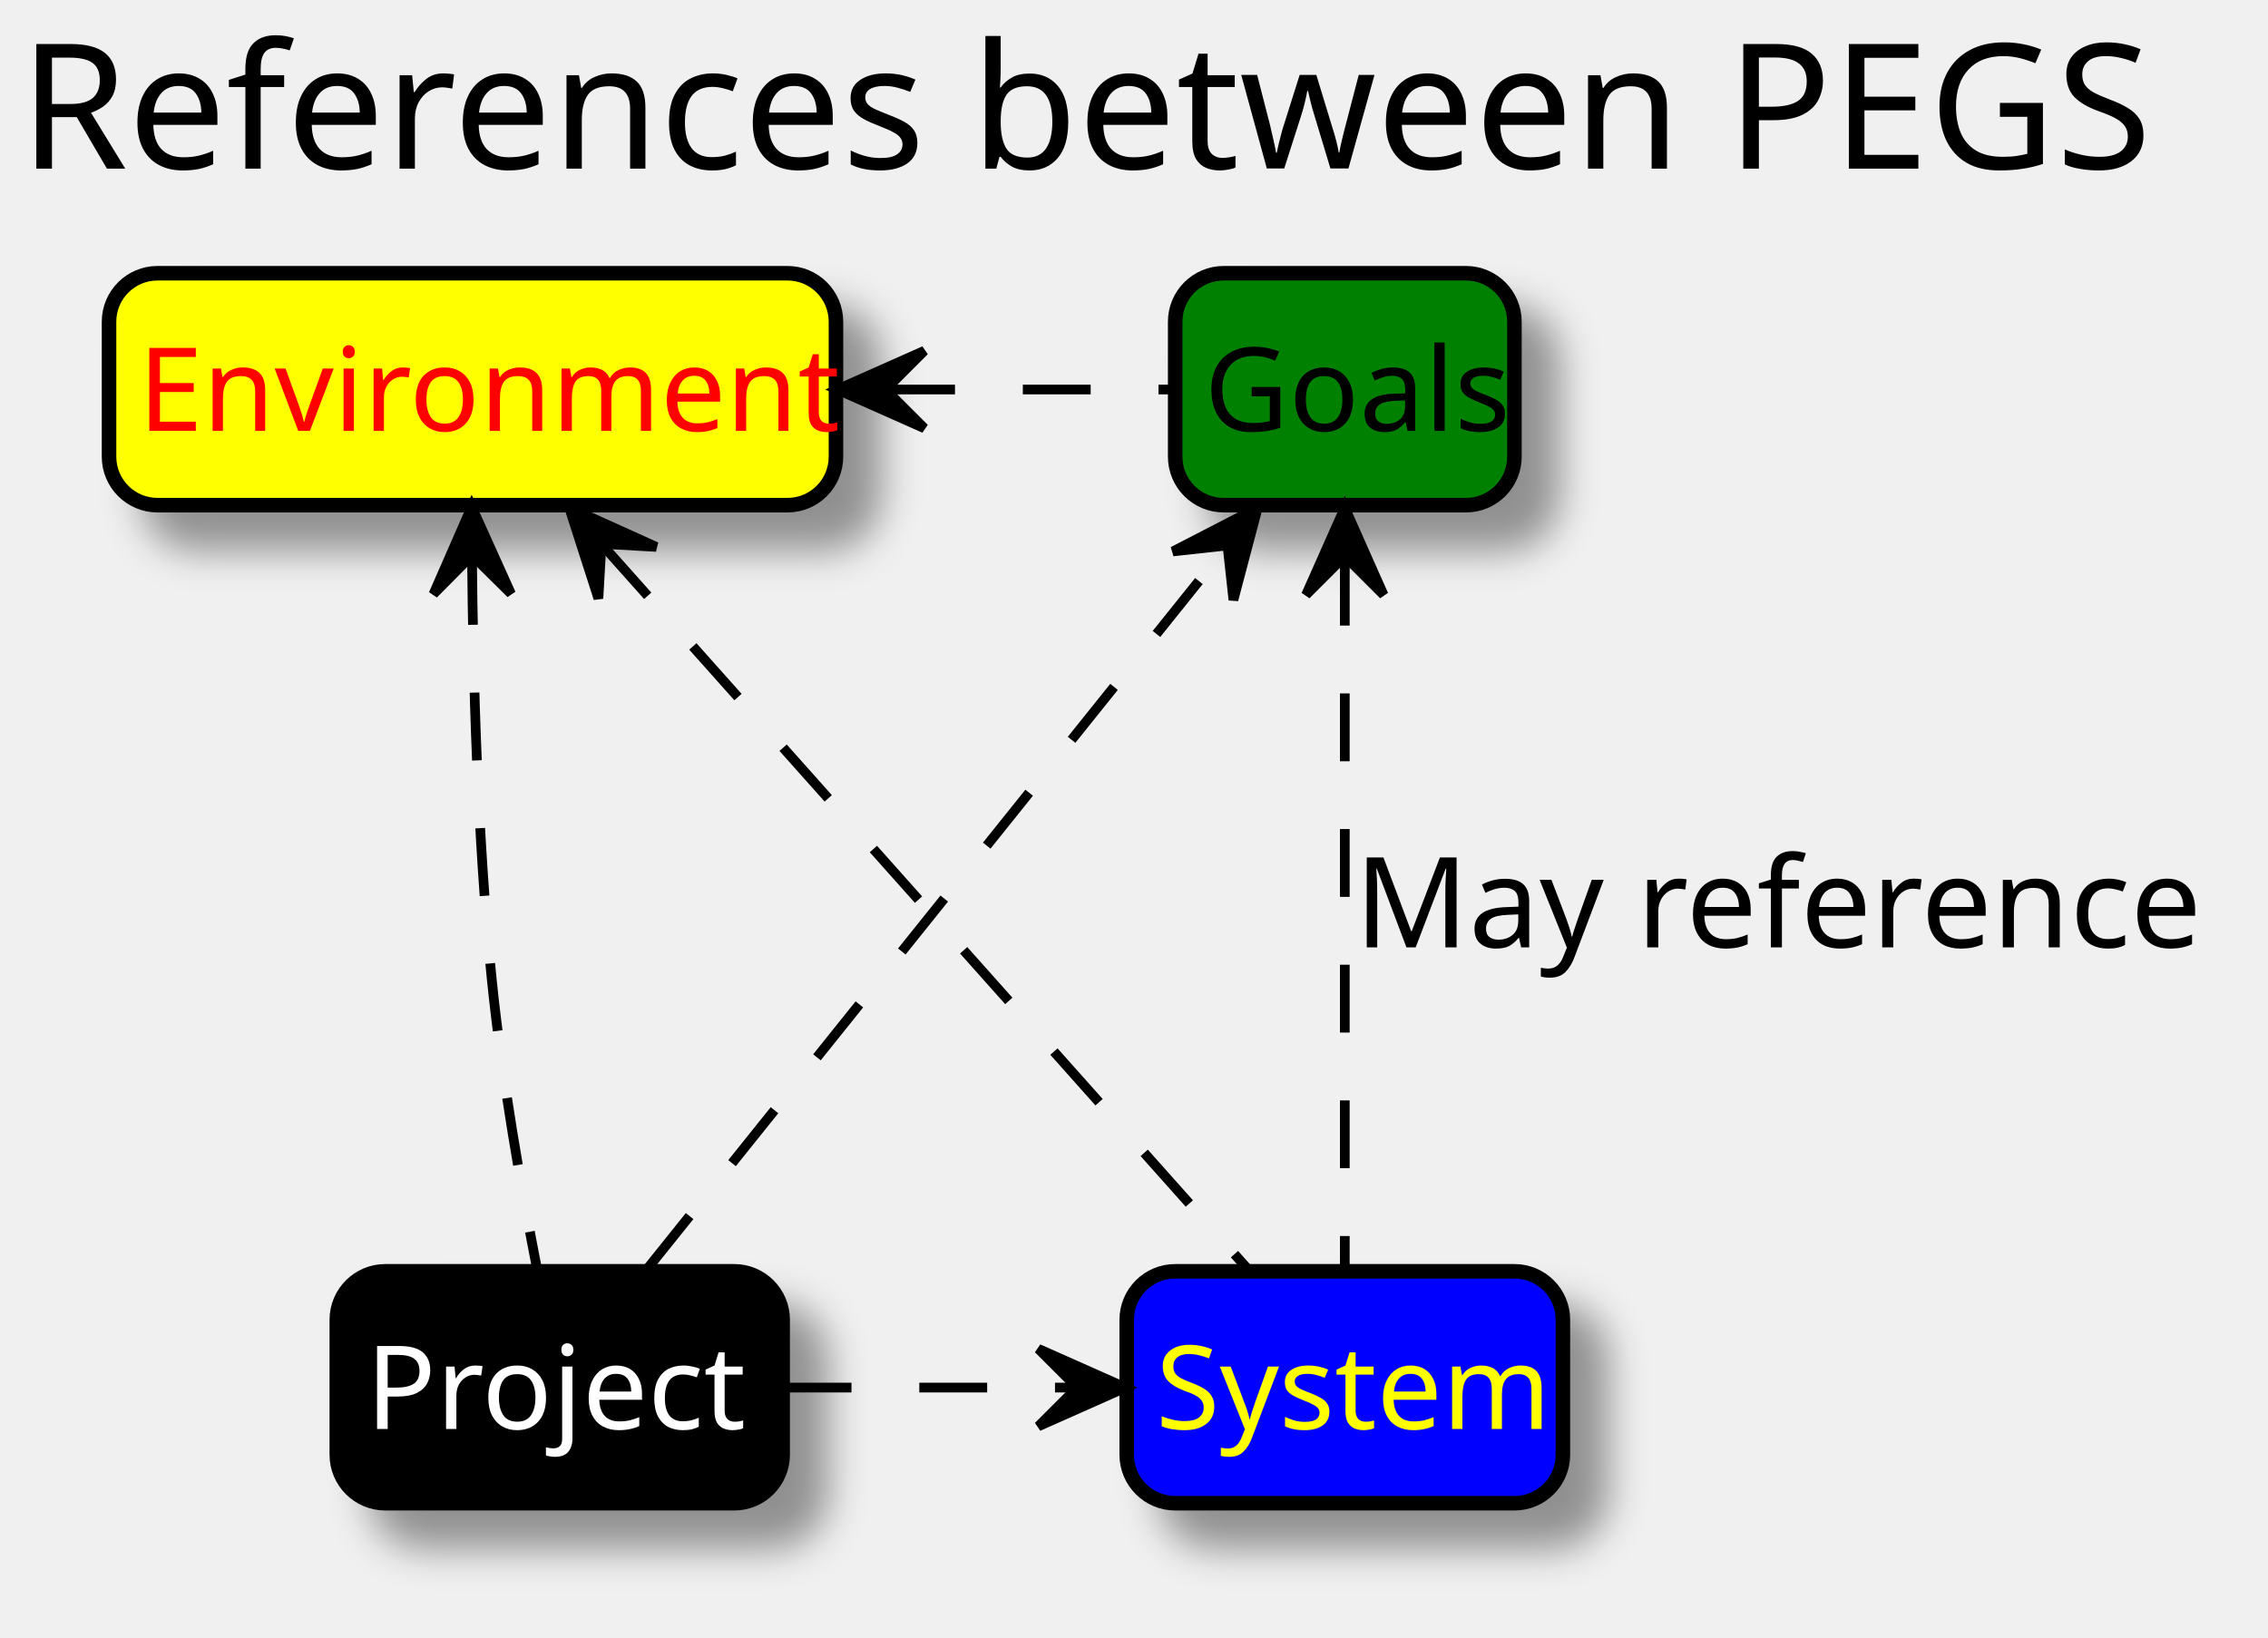
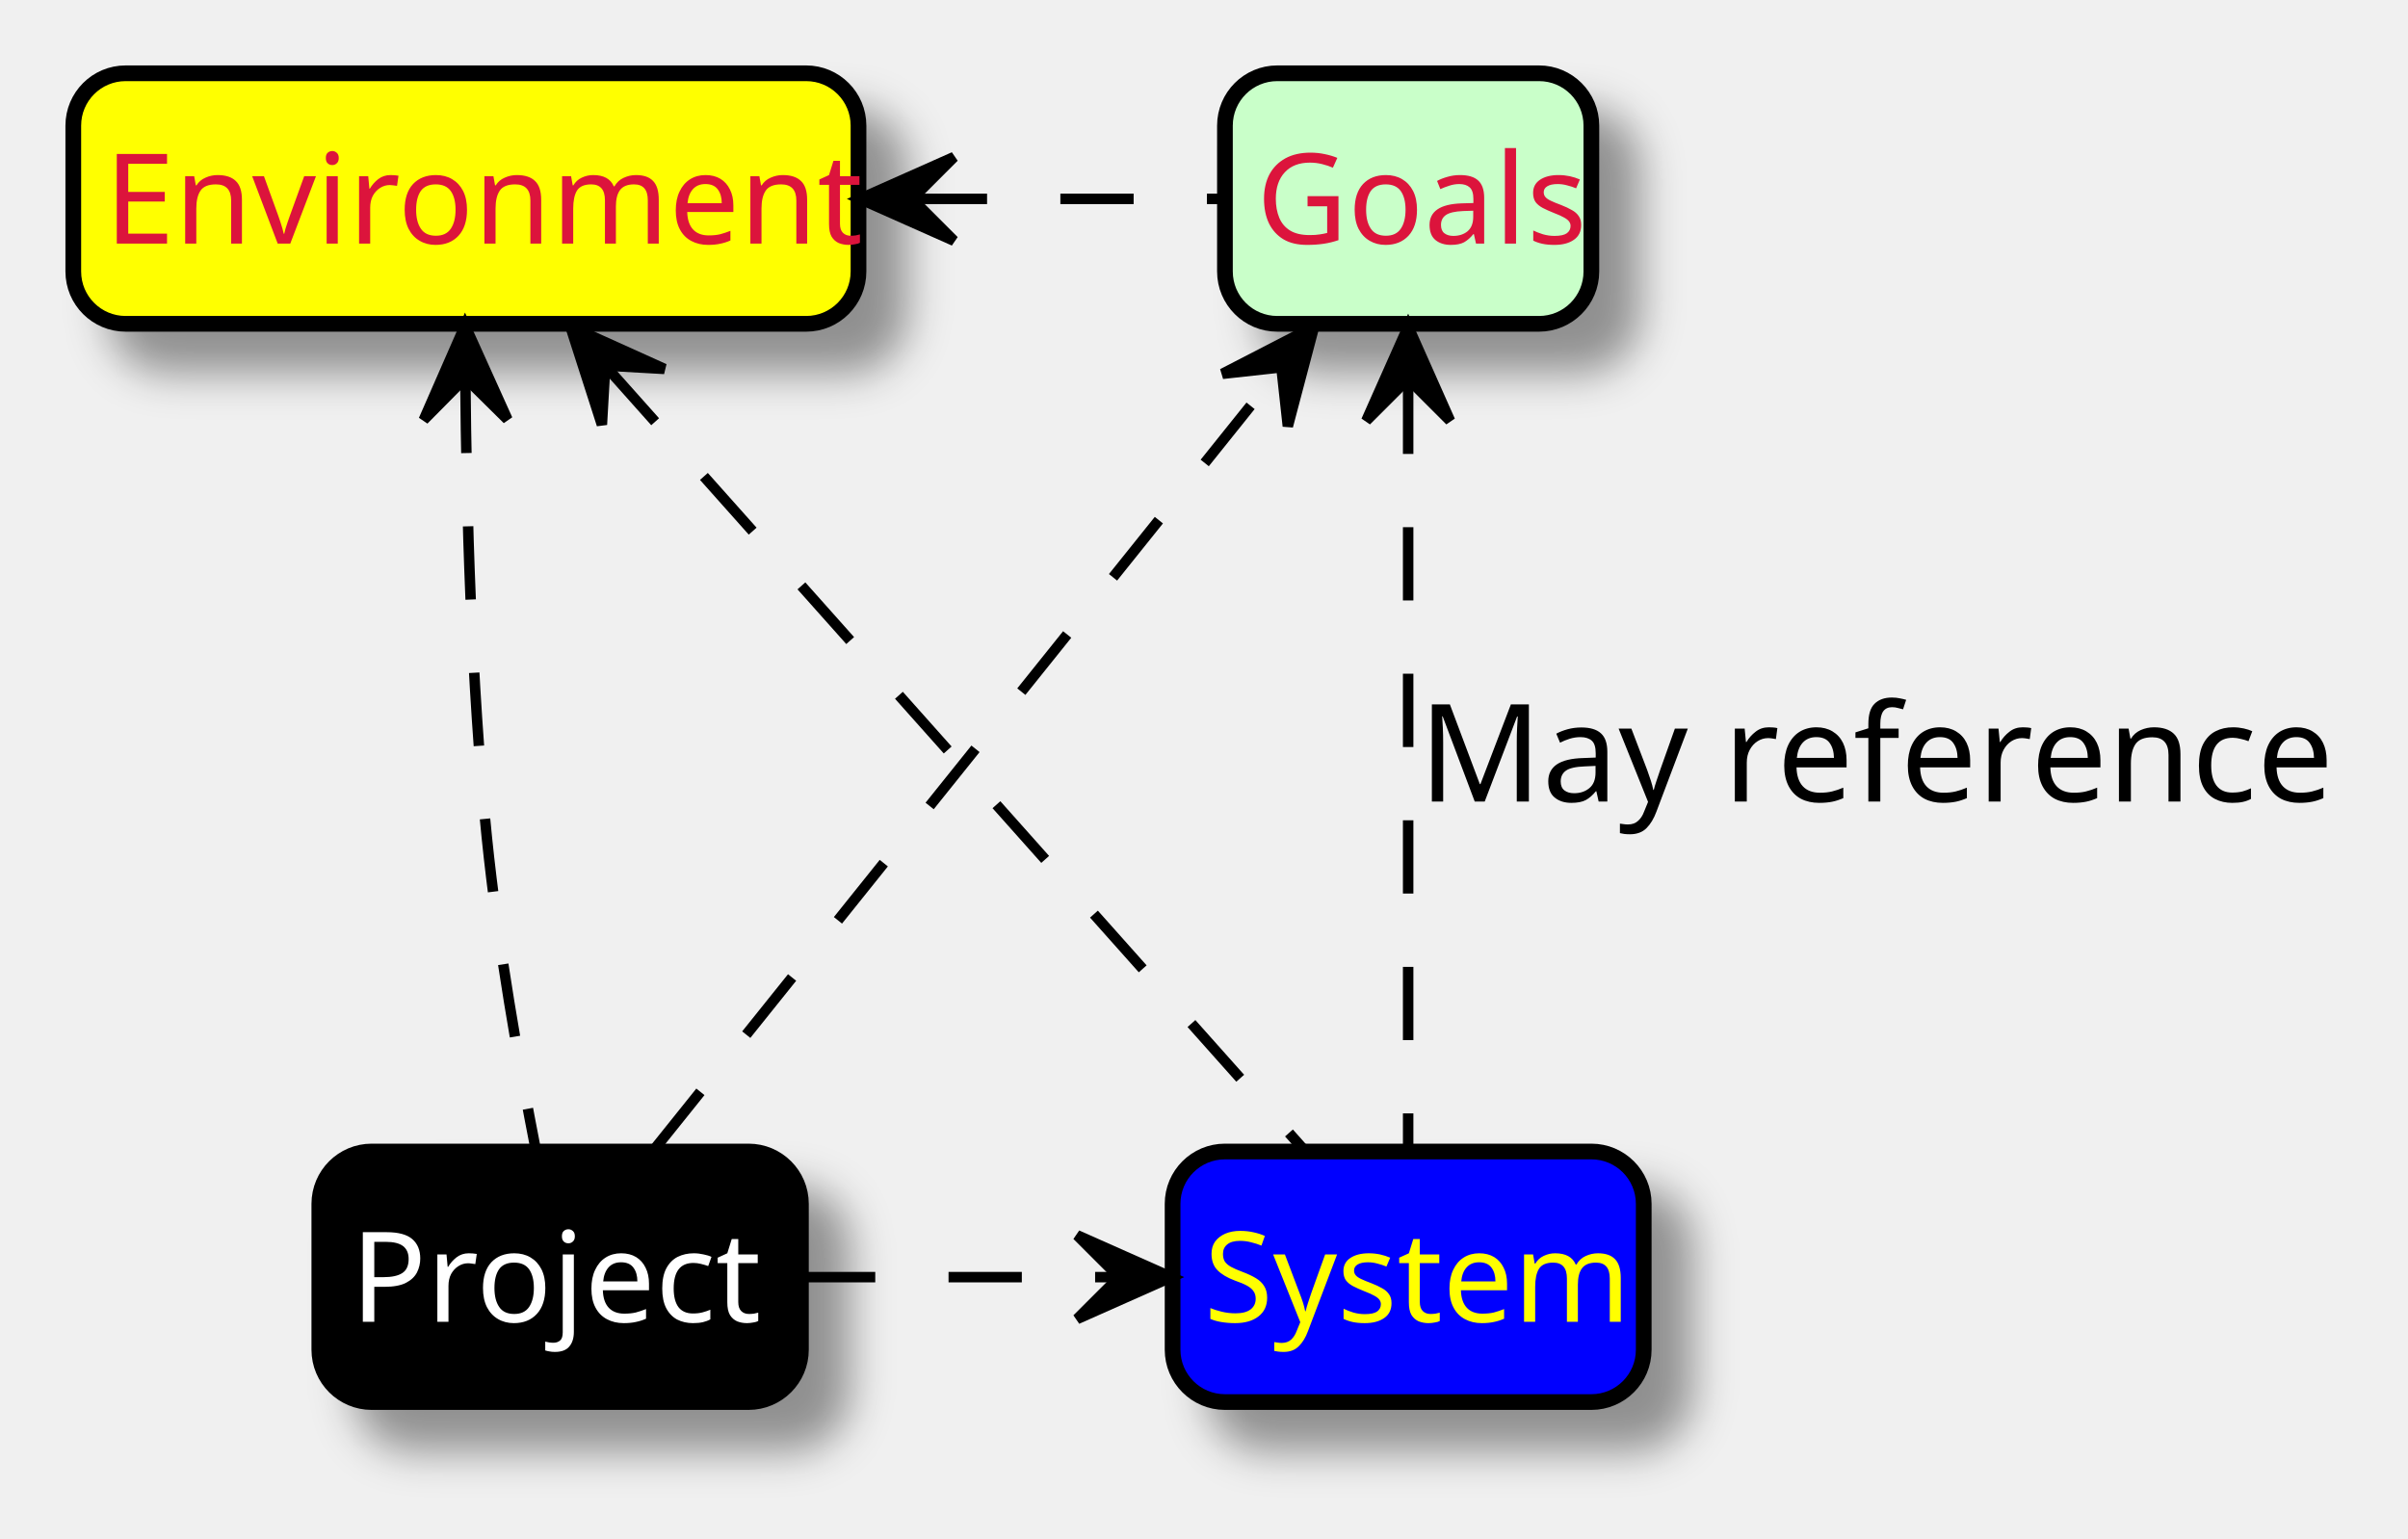
- <svg xmlns="http://www.w3.org/2000/svg" contentScriptType="application/ecmascript" contentStyleType="text/css" height="169px" preserveAspectRatio="none" style="width:234px;height:169px;" version="1.1" viewBox="0 0 234 169" width="234px" zoomAndPan="magnify">
+ <svg xmlns="http://www.w3.org/2000/svg" contentScriptType="application/ecmascript" contentStyleType="text/css" height="147px" preserveAspectRatio="none" style="width:230px;height:147px;" version="1.1" viewBox="0 0 230 147" width="230px" zoomAndPan="magnify">
  <defs>
-     <filter height="300%" id="f1g4pdsifi0ccv" width="300%" x="-1" y="-1">
+     <filter height="300%" id="fgjojyp803vai" width="300%" x="-1" y="-1">
      <feGaussianBlur result="blurOut" stdDeviation="2.0" />
      <feColorMatrix in="blurOut" result="blurOut2" type="matrix" values="0 0 0 0 0 0 0 0 0 0 0 0 0 0 0 0 0 0 .4 0" />
      <feOffset dx="4.0" dy="4.0" in="blurOut2" result="blurOut3" />
      <feBlend in="SourceGraphic" in2="blurOut3" mode="normal" />
    </filter>
  </defs>
  <g>
-     <text fill="#000000" font-family="sans-serif" font-size="18" lengthAdjust="spacingAndGlyphs" textLength="222" x="2" y="17.402">References between PEGS</text>
-     <rect codeLine="22" fill="#FFFF00" filter="url(#f1g4pdsifi0ccv)" height="23.934" id="E" rx="5" ry="5" style="stroke:#000000;stroke-width:1.5;" width="75" x="11.25" y="28.199" />
-     <text fill="#FF0000" font-family="TrebuchetMS" font-size="12" lengthAdjust="spacingAndGlyphs" textLength="69" x="14.25" y="44.467">Environment</text>
-     <rect codeLine="23" fill="#008000" filter="url(#f1g4pdsifi0ccv)" height="23.934" id="G" rx="5" ry="5" style="stroke:#000000;stroke-width:1.5;" width="35" x="121.25" y="28.199" />
-     <text fill="#000000" font-family="TrebuchetMS" font-size="12" lengthAdjust="spacingAndGlyphs" textLength="29" x="124.25" y="44.467">Goals</text>
-     <rect codeLine="25" fill="#000000" filter="url(#f1g4pdsifi0ccv)" height="23.934" id="P" rx="5" ry="5" style="stroke:#000000;stroke-width:1.5;" width="46" x="34.75" y="131.199" />
-     <text fill="#FFFFFF" font-family="TrebuchetMS" font-size="12" lengthAdjust="spacingAndGlyphs" textLength="40" x="37.75" y="147.467">Project</text>
-     <rect codeLine="26" fill="#0000FF" filter="url(#f1g4pdsifi0ccv)" height="23.934" id="S" rx="5" ry="5" style="stroke:#000000;stroke-width:1.5;" width="45" x="116.25" y="131.199" />
-     <text fill="#FFFF00" font-family="TrebuchetMS" font-size="12" lengthAdjust="spacingAndGlyphs" textLength="39" x="119.25" y="147.467">System</text>
-     <path codeLine="28" d="M48.7,57.479 C48.8,69.569 49.25,86.449 50.75,101.199 C51.79,111.399 53.83,122.899 55.44,131.119 " fill="none" id="E-backto-P" style="stroke:#000000;stroke-width:1.0;stroke-dasharray:7.0,7.0;" />
-     <polygon fill="#000000" points="48.67,52.289,44.721,61.312,48.699,57.289,52.721,61.266,48.67,52.289" style="stroke:#000000;stroke-width:1.0;" />
-     <path codeLine="29" d="M91.53,40.199 C101.4,40.199 111.28,40.199 121.15,40.199 " fill="none" id="E-backto-G" style="stroke:#000000;stroke-width:1.0;stroke-dasharray:7.0,7.0;" />
-     <polygon fill="#000000" points="86.37,40.199,95.37,44.199,91.37,40.199,95.37,36.199,86.37,40.199" style="stroke:#000000;stroke-width:1.0;" />
-     <path codeLine="30" d="M80.85,143.199 C90.86,143.199 100.88,143.199 110.89,143.199 " fill="none" id="P-to-S" style="stroke:#000000;stroke-width:1.0;stroke-dasharray:7.0,7.0;" />
-     <polygon fill="#000000" points="116.13,143.199,107.13,139.199,111.13,143.199,107.13,147.199,116.13,143.199" style="stroke:#000000;stroke-width:1.0;" />
-     <path codeLine="31" d="M66.77,130.959 C81.33,112.799 110.05,76.989 126.46,56.519 " fill="none" id="P-to-G" style="stroke:#000000;stroke-width:1.0;stroke-dasharray:7.0,7.0;" />
-     <polygon fill="#000000" points="129.77,52.389,121.018,56.907,126.641,56.289,127.258,61.913,129.77,52.389" style="stroke:#000000;stroke-width:1.0;" />
-     <path codeLine="32" d="M62.17,56.259 C80.38,76.689 112.48,112.719 128.73,130.959 " fill="none" id="E-backto-S" style="stroke:#000000;stroke-width:1.0;stroke-dasharray:7.0,7.0;" />
-     <polygon fill="#000000" points="58.73,52.389,61.74,61.767,62.06,56.119,67.708,56.439,58.73,52.389" style="stroke:#000000;stroke-width:1.0;" />
-     <path codeLine="33" d="M138.75,57.559 C138.75,78.189 138.75,113.099 138.75,130.959 " fill="none" id="G-backto-S" style="stroke:#000000;stroke-width:1.0;stroke-dasharray:7.0,7.0;" />
-     <polygon fill="#000000" points="138.75,52.389,134.75,61.389,138.75,57.389,142.75,61.389,138.75,52.389" style="stroke:#000000;stroke-width:1.0;" />
-     <text fill="#000000" font-family="sans-serif" font-size="13" lengthAdjust="spacingAndGlyphs" textLength="87" x="139.75" y="97.768">May reference</text>
+     <rect codeLine="18" fill="#FFFF00" filter="url(#fgjojyp803vai)" height="23.934" id="E" rx="5" ry="5" style="stroke: #000000; stroke-width: 1.5;" width="75" x="7" y="7" />
+     <text fill="#DC143C" font-family="TrebuchetMS" font-size="12" lengthAdjust="spacingAndGlyphs" textLength="69" x="10" y="23.268">Environment</text>
+     <rect codeLine="19" fill="#C9FFC9" filter="url(#fgjojyp803vai)" height="23.934" id="G" rx="5" ry="5" style="stroke: #000000; stroke-width: 1.5;" width="35" x="117" y="7" />
+     <text fill="#DC143C" font-family="TrebuchetMS" font-size="12" lengthAdjust="spacingAndGlyphs" textLength="29" x="120" y="23.268">Goals</text>
+     <rect codeLine="21" fill="#000000" filter="url(#fgjojyp803vai)" height="23.934" id="P" rx="5" ry="5" style="stroke: #000000; stroke-width: 1.5;" width="46" x="30.5" y="110" />
+     <text fill="#FFFFFF" font-family="TrebuchetMS" font-size="12" lengthAdjust="spacingAndGlyphs" textLength="40" x="33.5" y="126.268">Project</text>
+     <rect codeLine="22" fill="#0000FF" filter="url(#fgjojyp803vai)" height="23.934" id="S" rx="5" ry="5" style="stroke: #000000; stroke-width: 1.5;" width="45" x="112" y="110" />
+     <text fill="#FFFF00" font-family="TrebuchetMS" font-size="12" lengthAdjust="spacingAndGlyphs" textLength="39" x="115" y="126.268">System</text>
+     <path codeLine="24" d="M44.45,36.28 C44.55,48.37 45,65.25 46.5,80 C47.54,90.2 49.58,101.7 51.19,109.92 " fill="none" id="E-backto-P" style="stroke: #000000; stroke-width: 1.0; stroke-dasharray: 7.0,7.0;" />
+     <polygon fill="#000000" points="44.42,31.09,40.471,40.113,44.449,36.09,48.471,40.067,44.42,31.09" style="stroke: #000000; stroke-width: 1.0;" />
+     <path codeLine="25" d="M87.28,19 C97.15,19 107.03,19 116.9,19 " fill="none" id="E-backto-G" style="stroke: #000000; stroke-width: 1.0; stroke-dasharray: 7.0,7.0;" />
+     <polygon fill="#000000" points="82.12,19,91.12,23,87.12,19,91.12,15,82.12,19" style="stroke: #000000; stroke-width: 1.0;" />
+     <path codeLine="26" d="M76.6,122 C86.61,122 96.63,122 106.64,122 " fill="none" id="P-to-S" style="stroke: #000000; stroke-width: 1.0; stroke-dasharray: 7.0,7.0;" />
+     <polygon fill="#000000" points="111.88,122,102.88,118,106.88,122,102.88,126,111.88,122" style="stroke: #000000; stroke-width: 1.0;" />
+     <path codeLine="27" d="M62.52,109.76 C77.08,91.6 105.8,55.79 122.21,35.32 " fill="none" id="P-to-G" style="stroke: #000000; stroke-width: 1.0; stroke-dasharray: 7.0,7.0;" />
+     <polygon fill="#000000" points="125.52,31.19,116.768,35.707,122.391,35.09,123.008,40.713,125.52,31.19" style="stroke: #000000; stroke-width: 1.0;" />
+     <path codeLine="28" d="M57.92,35.06 C76.13,55.49 108.23,91.52 124.48,109.76 " fill="none" id="E-backto-S" style="stroke: #000000; stroke-width: 1.0; stroke-dasharray: 7.0,7.0;" />
+     <polygon fill="#000000" points="54.48,31.19,57.49,40.568,57.81,34.92,63.458,35.24,54.48,31.19" style="stroke: #000000; stroke-width: 1.0;" />
+     <path codeLine="29" d="M134.5,36.36 C134.5,56.99 134.5,91.9 134.5,109.76 " fill="none" id="G-backto-S" style="stroke: #000000; stroke-width: 1.0; stroke-dasharray: 7.0,7.0;" />
+     <polygon fill="#000000" points="134.5,31.19,130.5,40.19,134.5,36.19,138.5,40.19,134.5,31.19" style="stroke: #000000; stroke-width: 1.0;" />
+     <text fill="#000000" font-family="sans-serif" font-size="13" lengthAdjust="spacingAndGlyphs" textLength="87" x="135.5" y="76.568">May reference</text>
  </g>
</svg>
